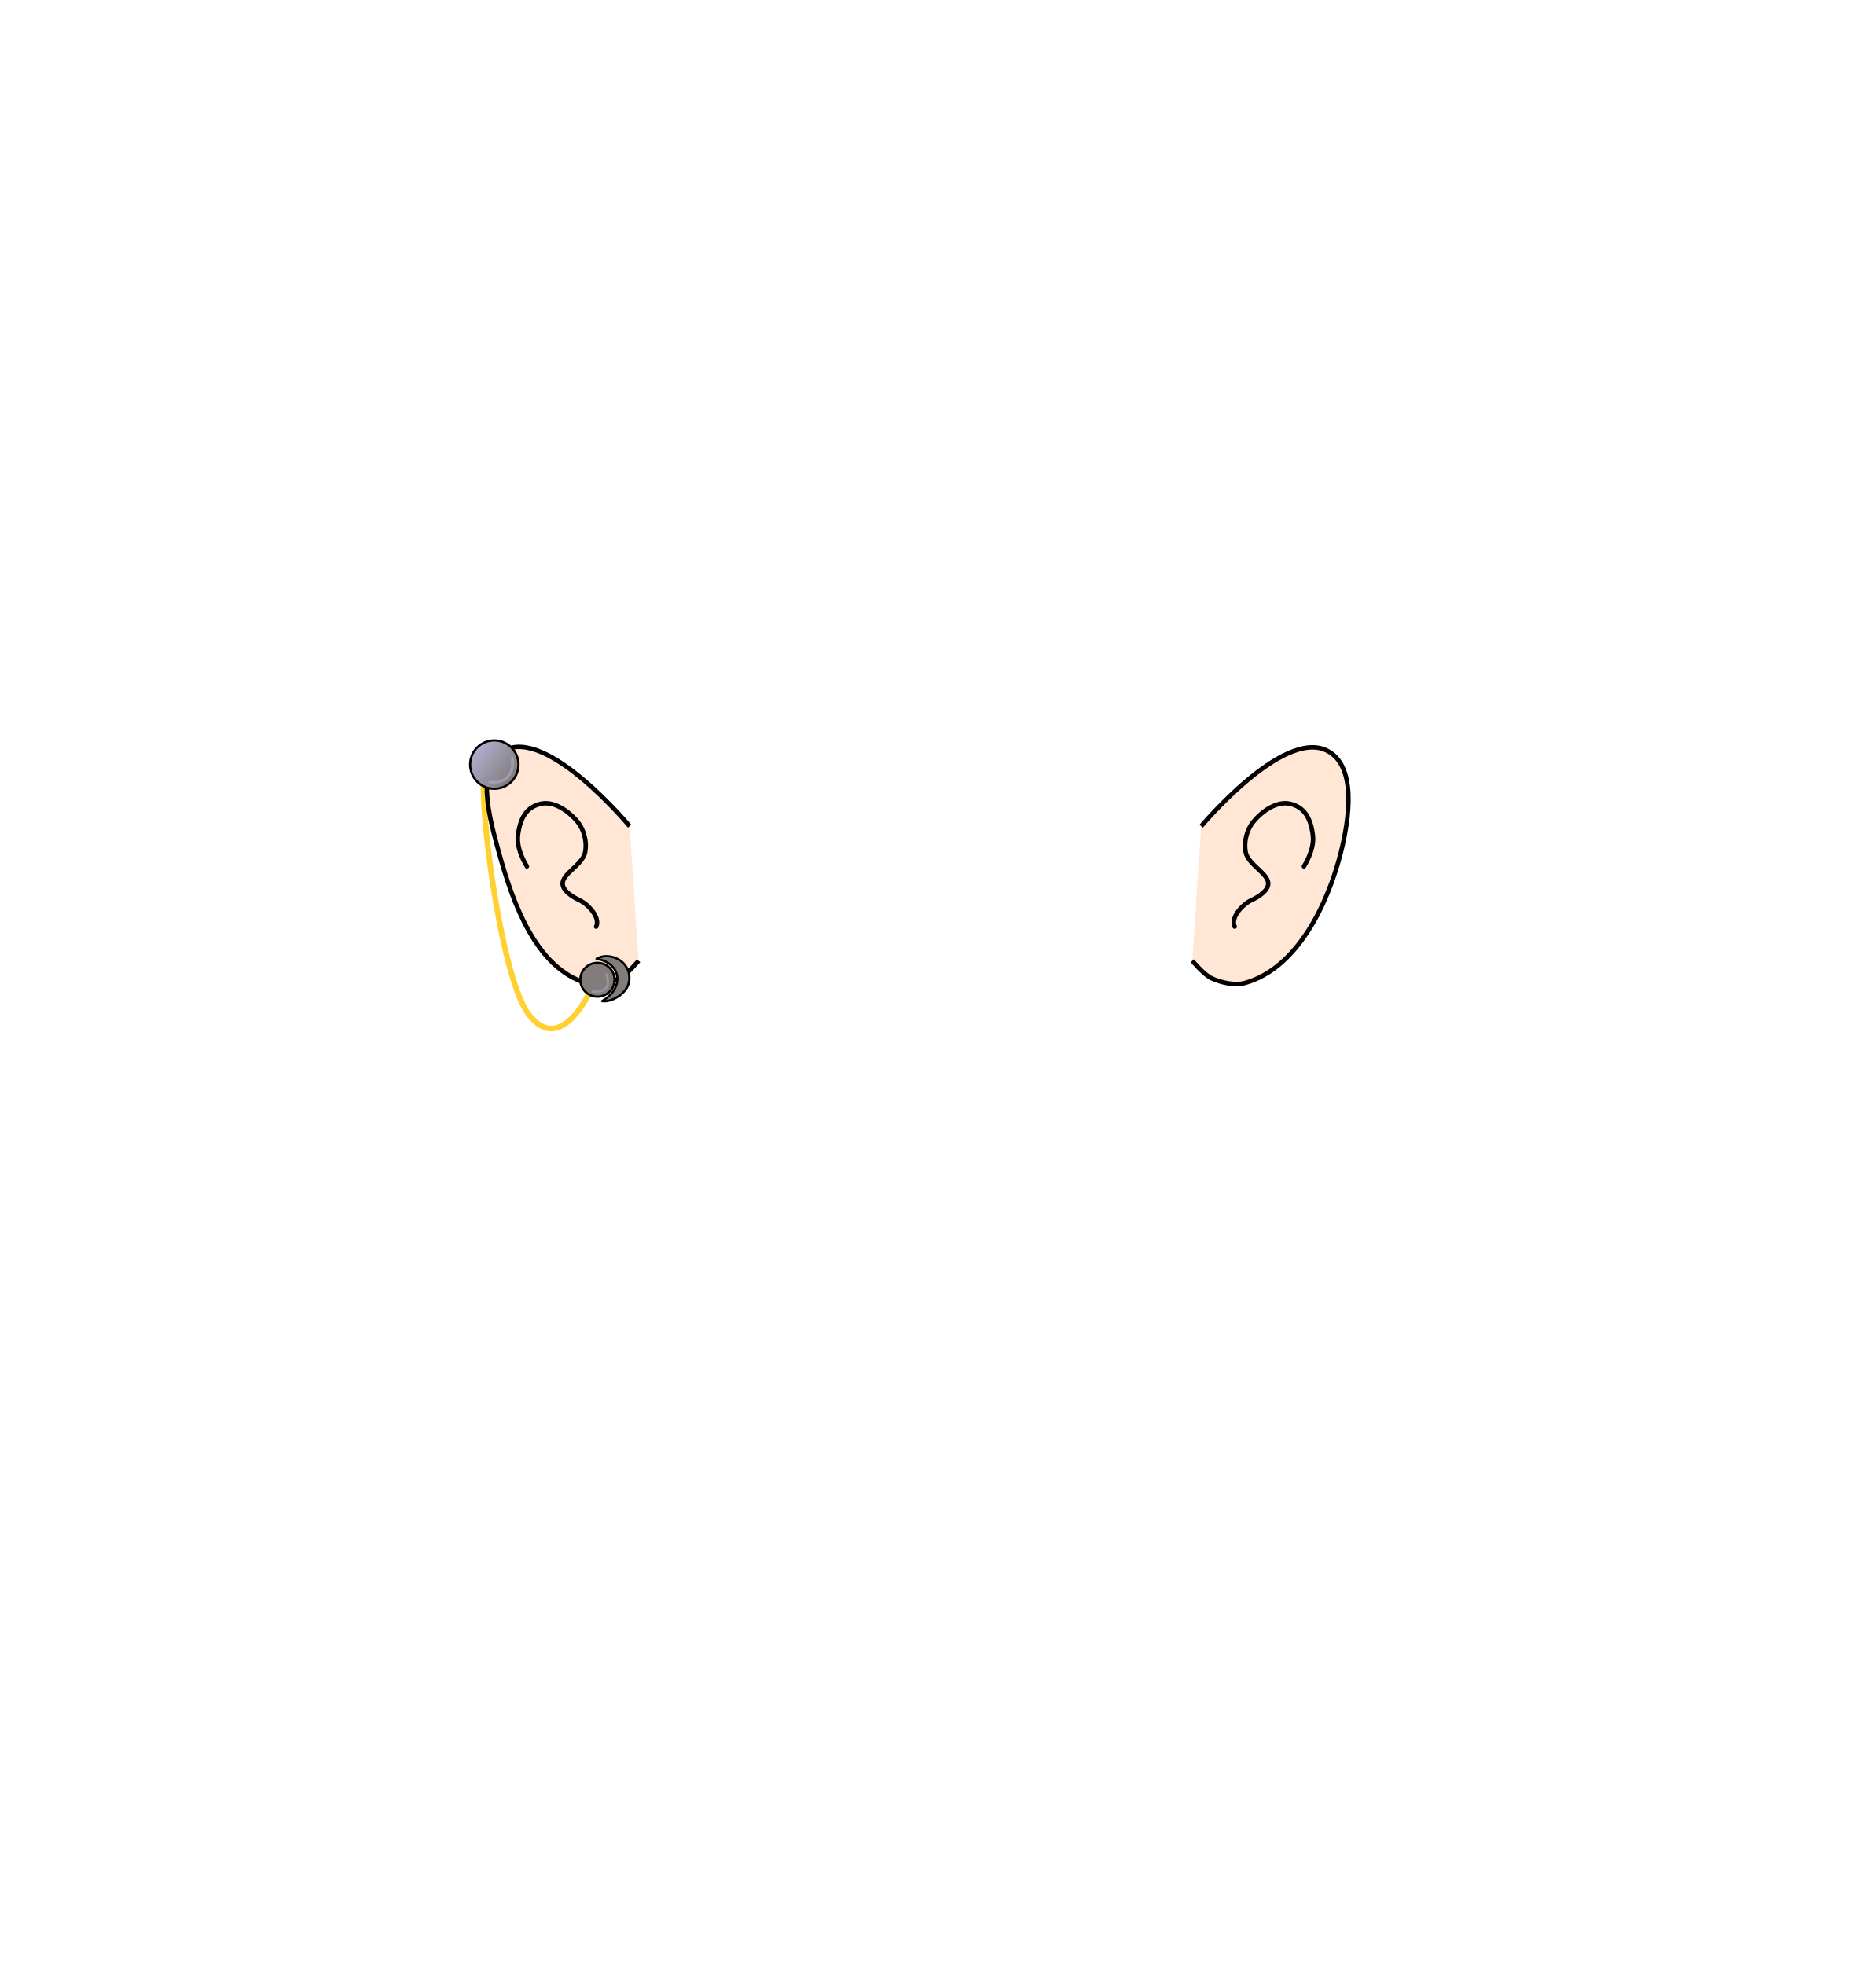
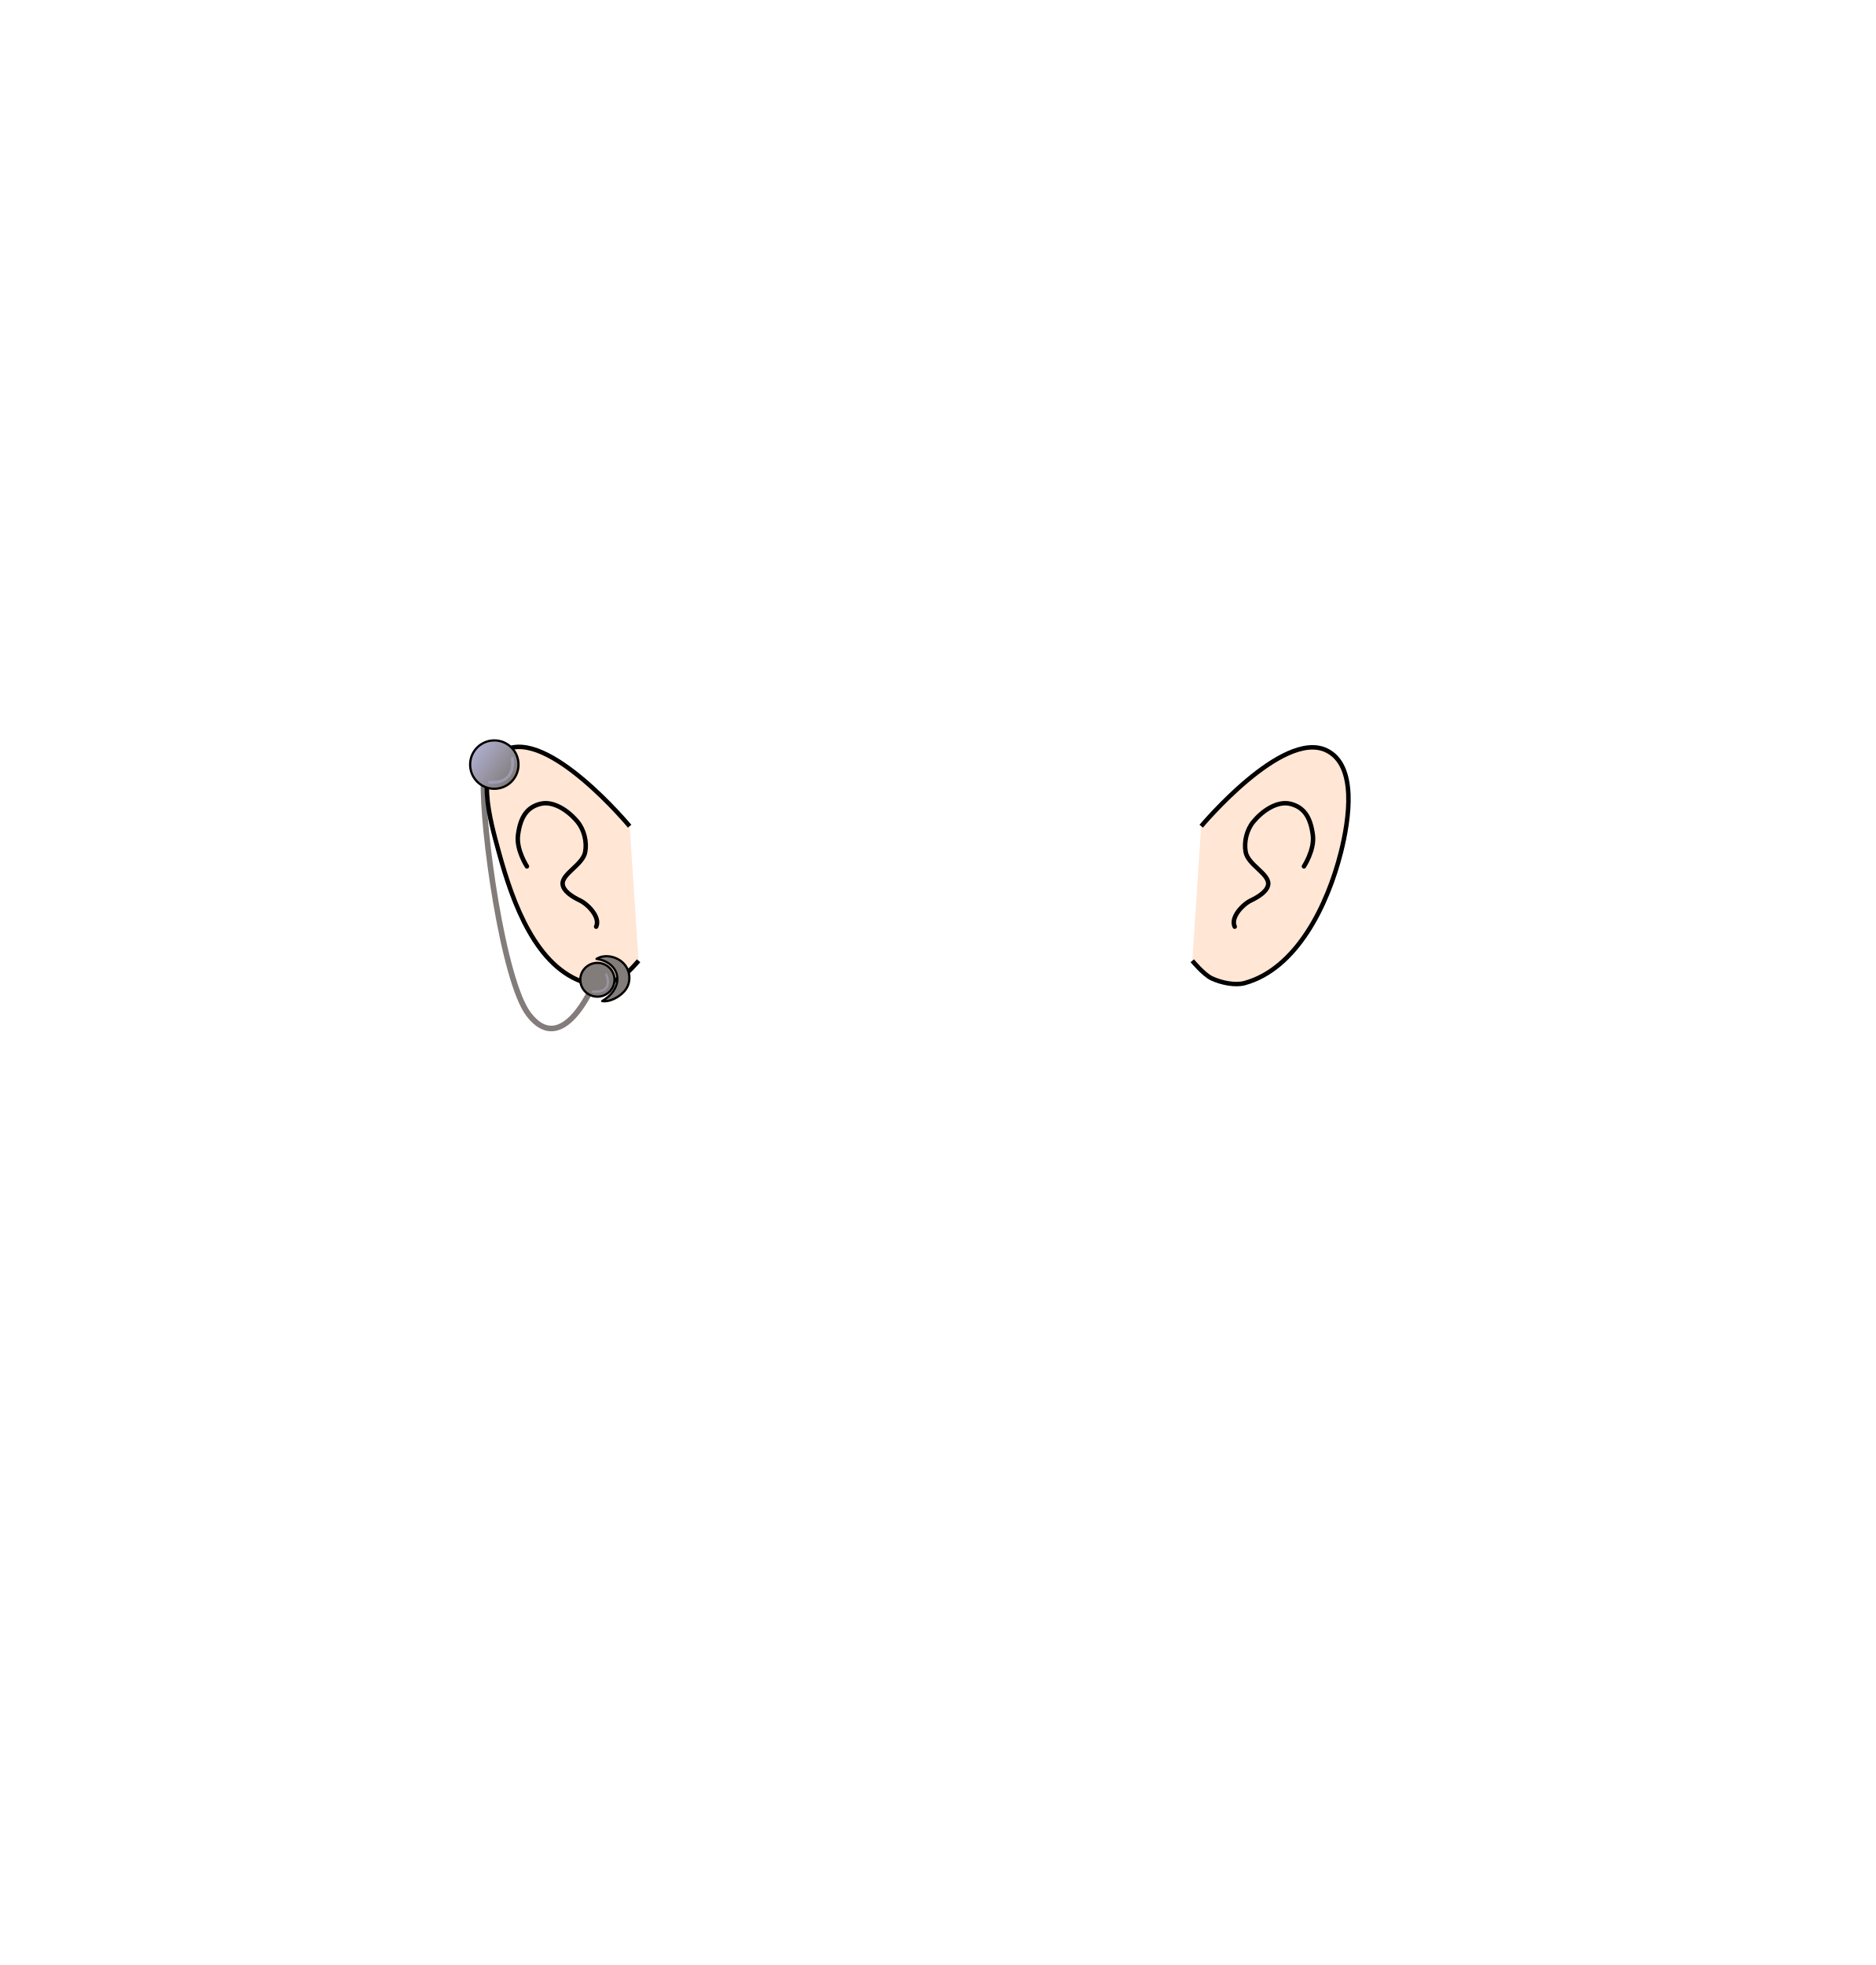
<svg xmlns="http://www.w3.org/2000/svg" xmlns:xlink="http://www.w3.org/1999/xlink" width="840" height="880" viewBox="0 0 222.25 232.833" version="1.1" id="mySVG">
  <defs id="defs2">
    <linearGradient id="linearGradient1962">
      <stop style="stop-color:#827c7a;stop-opacity:1;" offset="0" id="stop1958" />
      <stop style="stop-color:#aeaece;stop-opacity:1;" offset="1" id="stop1960" />
    </linearGradient>
    <linearGradient xlink:href="#linearGradient1962" id="linearGradient1964" x1="60.862" y1="92.141" x2="56.38" y2="88.76" gradientUnits="userSpaceOnUse" />
  </defs>
  <g id="layer1">
-     <path style="fill:none;fill-opacity:1;stroke:#ffd030;stroke-width:0.661;stroke-linecap:round;stroke-dasharray:none;stroke-opacity:1" d="m 57.306,92.627 c -0.195,5.343 2.288,23.571 5.342,27.565 4.012,5.245 7.647,-3.48 7.647,-3.48" id="path20269" />
+     <path style="fill:none;fill-opacity:1;stroke:#827c7a;stroke-width:0.661;stroke-linecap:round;stroke-dasharray:none;stroke-opacity:1" d="m 57.306,92.627 c -0.195,5.343 2.288,23.571 5.342,27.565 4.012,5.245 7.647,-3.48 7.647,-3.48" id="path20269" />
    <path id="ears" style="fill:#ffe6d5;stroke:#000000;stroke-width:0.529;stroke-linecap:butt;stroke-linejoin:miter;stroke-miterlimit:4;stroke-dasharray:none;stroke-opacity:1" d="m 142.346,97.896 c 0,0 9.592,-11.464 14.817,-8.996 3.682,1.74 2.727,8.145 1.734,12.094 -1.563,6.221 -5.224,13.805 -11.412,15.493 -1.083,0.295 -2.72,-0.009 -3.911,-0.572 -0.93,-0.439 -2.286,-2.074 -2.286,-2.074 M 74.613,97.896 c 0,0 -9.704,-11.688 -14.817,-8.996 -3.573,1.881 -1.74,8.199 -0.676,12.094 1.637,5.992 4.4,13.722 10.354,15.493 1.076,0.32 2.716,0.007 3.906,-0.554 0.936,-0.441 2.291,-2.092 2.291,-2.092" />
    <path style="fill:none;stroke:#000000;stroke-width:0.529;stroke-linecap:round;stroke-linejoin:miter;stroke-miterlimit:4;stroke-dasharray:none;stroke-opacity:1" d="m 146.315,109.802 c -0.526,-1.1 0.953,-2.647 1.926,-3.111 0.973,-0.464 1.965,-1.125 2.043,-1.916 0.123,-1.241 -2.392,-2.294 -2.672,-3.824 -0.221,-1.209 0.128,-2.622 0.906,-3.574 1.033,-1.265 2.83,-2.533 4.412,-2.128 1.47,0.376 2.351,1.405 2.646,3.704 0.224,1.75 -1.058,3.704 -1.058,3.704" id="path9675" />
    <path style="fill:none;stroke:#000000;stroke-width:0.529;stroke-linecap:round;stroke-linejoin:miter;stroke-dasharray:none;stroke-opacity:1" d="m 70.644,109.802 c 0.526,-1.1 -0.953,-2.647 -1.926,-3.111 -0.973,-0.464 -1.965,-1.125 -2.043,-1.916 -0.123,-1.241 2.392,-2.294 2.672,-3.824 0.221,-1.209 -0.128,-2.622 -0.906,-3.574 -1.033,-1.265 -2.83,-2.533 -4.412,-2.128 -1.47,0.376 -2.351,1.405 -2.646,3.704 -0.224,1.75 1.058,3.704 1.058,3.704" id="path9687" />
    <ellipse style="fill:#827c7a;fill-opacity:1;stroke:#000000;stroke-width:0.265;stroke-linecap:round;stroke-dasharray:none" id="path9449" cx="70.794" cy="116.092" rx="2.027" ry="2.003" />
    <path id="path9449-1" style="fill:#827c7a;stroke:#000000;stroke-width:0.265;stroke-linecap:round;stroke-linejoin:round;stroke-dasharray:none;fill-opacity:1" d="m 70.688,113.618 c 0.913,-0.568 2.251,-0.327 3.062,0.396 0.811,0.723 1.059,1.89 0.61,2.871 -0.449,0.981 -1.937,1.9 -3.004,1.737 1.142,-0.68 1.713,-1.573 1.793,-2.419 0.01,-0.104 0.012,-0.208 0.007,-0.31 -0.005,-0.111 -0.019,-0.221 -0.042,-0.329 -0.198,-0.948 -1.049,-1.738 -2.425,-1.946 z" />
    <path style="fill:none;fill-opacity:1;stroke:#aeaece;stroke-width:0.276;stroke-linecap:round;stroke-dasharray:none;stroke-opacity:0.484" d="m 70.258,117.494 c 2.593,0.18 1.584,-2.031 1.584,-2.031" id="path22033" />
    <circle style="fill:url(#linearGradient1964);stroke:#000000;stroke-width:0.265;stroke-linecap:round;stroke-linejoin:round;stroke-dasharray:none;fill-opacity:1;stroke-opacity:1" id="path1956" cx="58.576" cy="90.596" r="2.866" />
    <path style="fill:none;fill-opacity:1;stroke:#aeaece;stroke-width:0.34;stroke-linecap:round;stroke-dasharray:none;stroke-opacity:0.566" d="m 58.033,92.691 c 3.251,0.218 2.68,-2.838 2.68,-2.838" id="path22033-0" />
  </g>
</svg>
